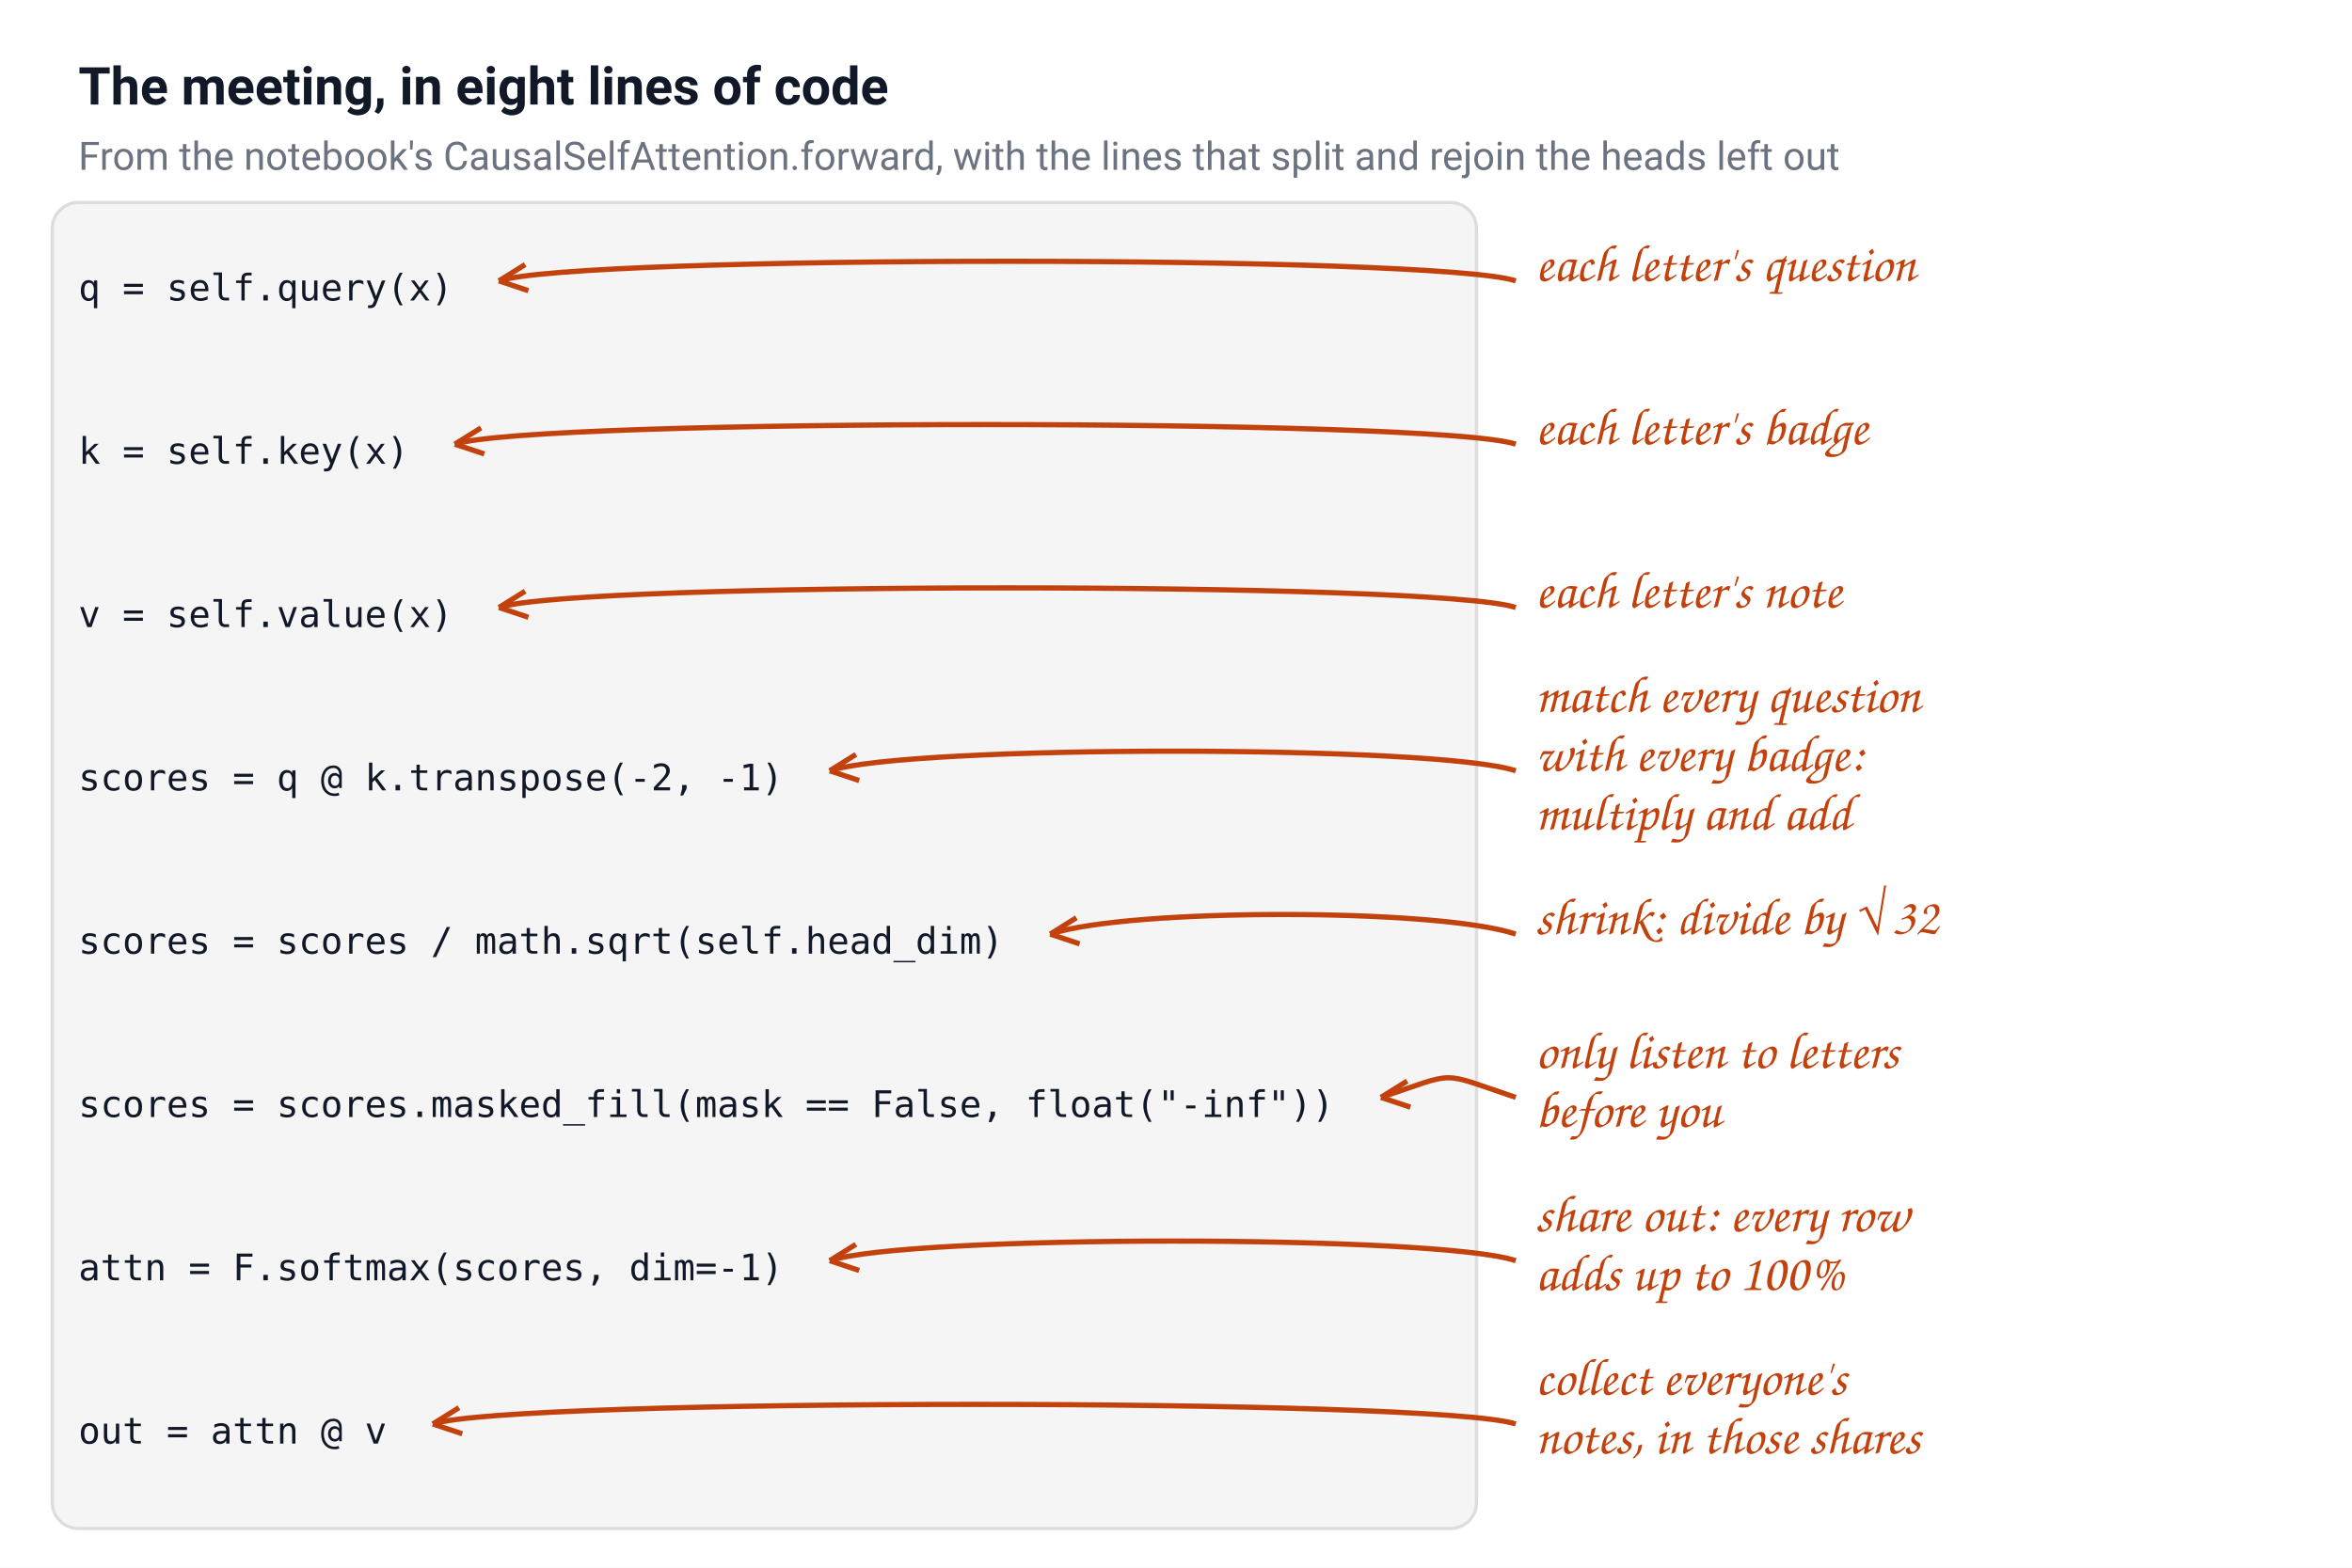
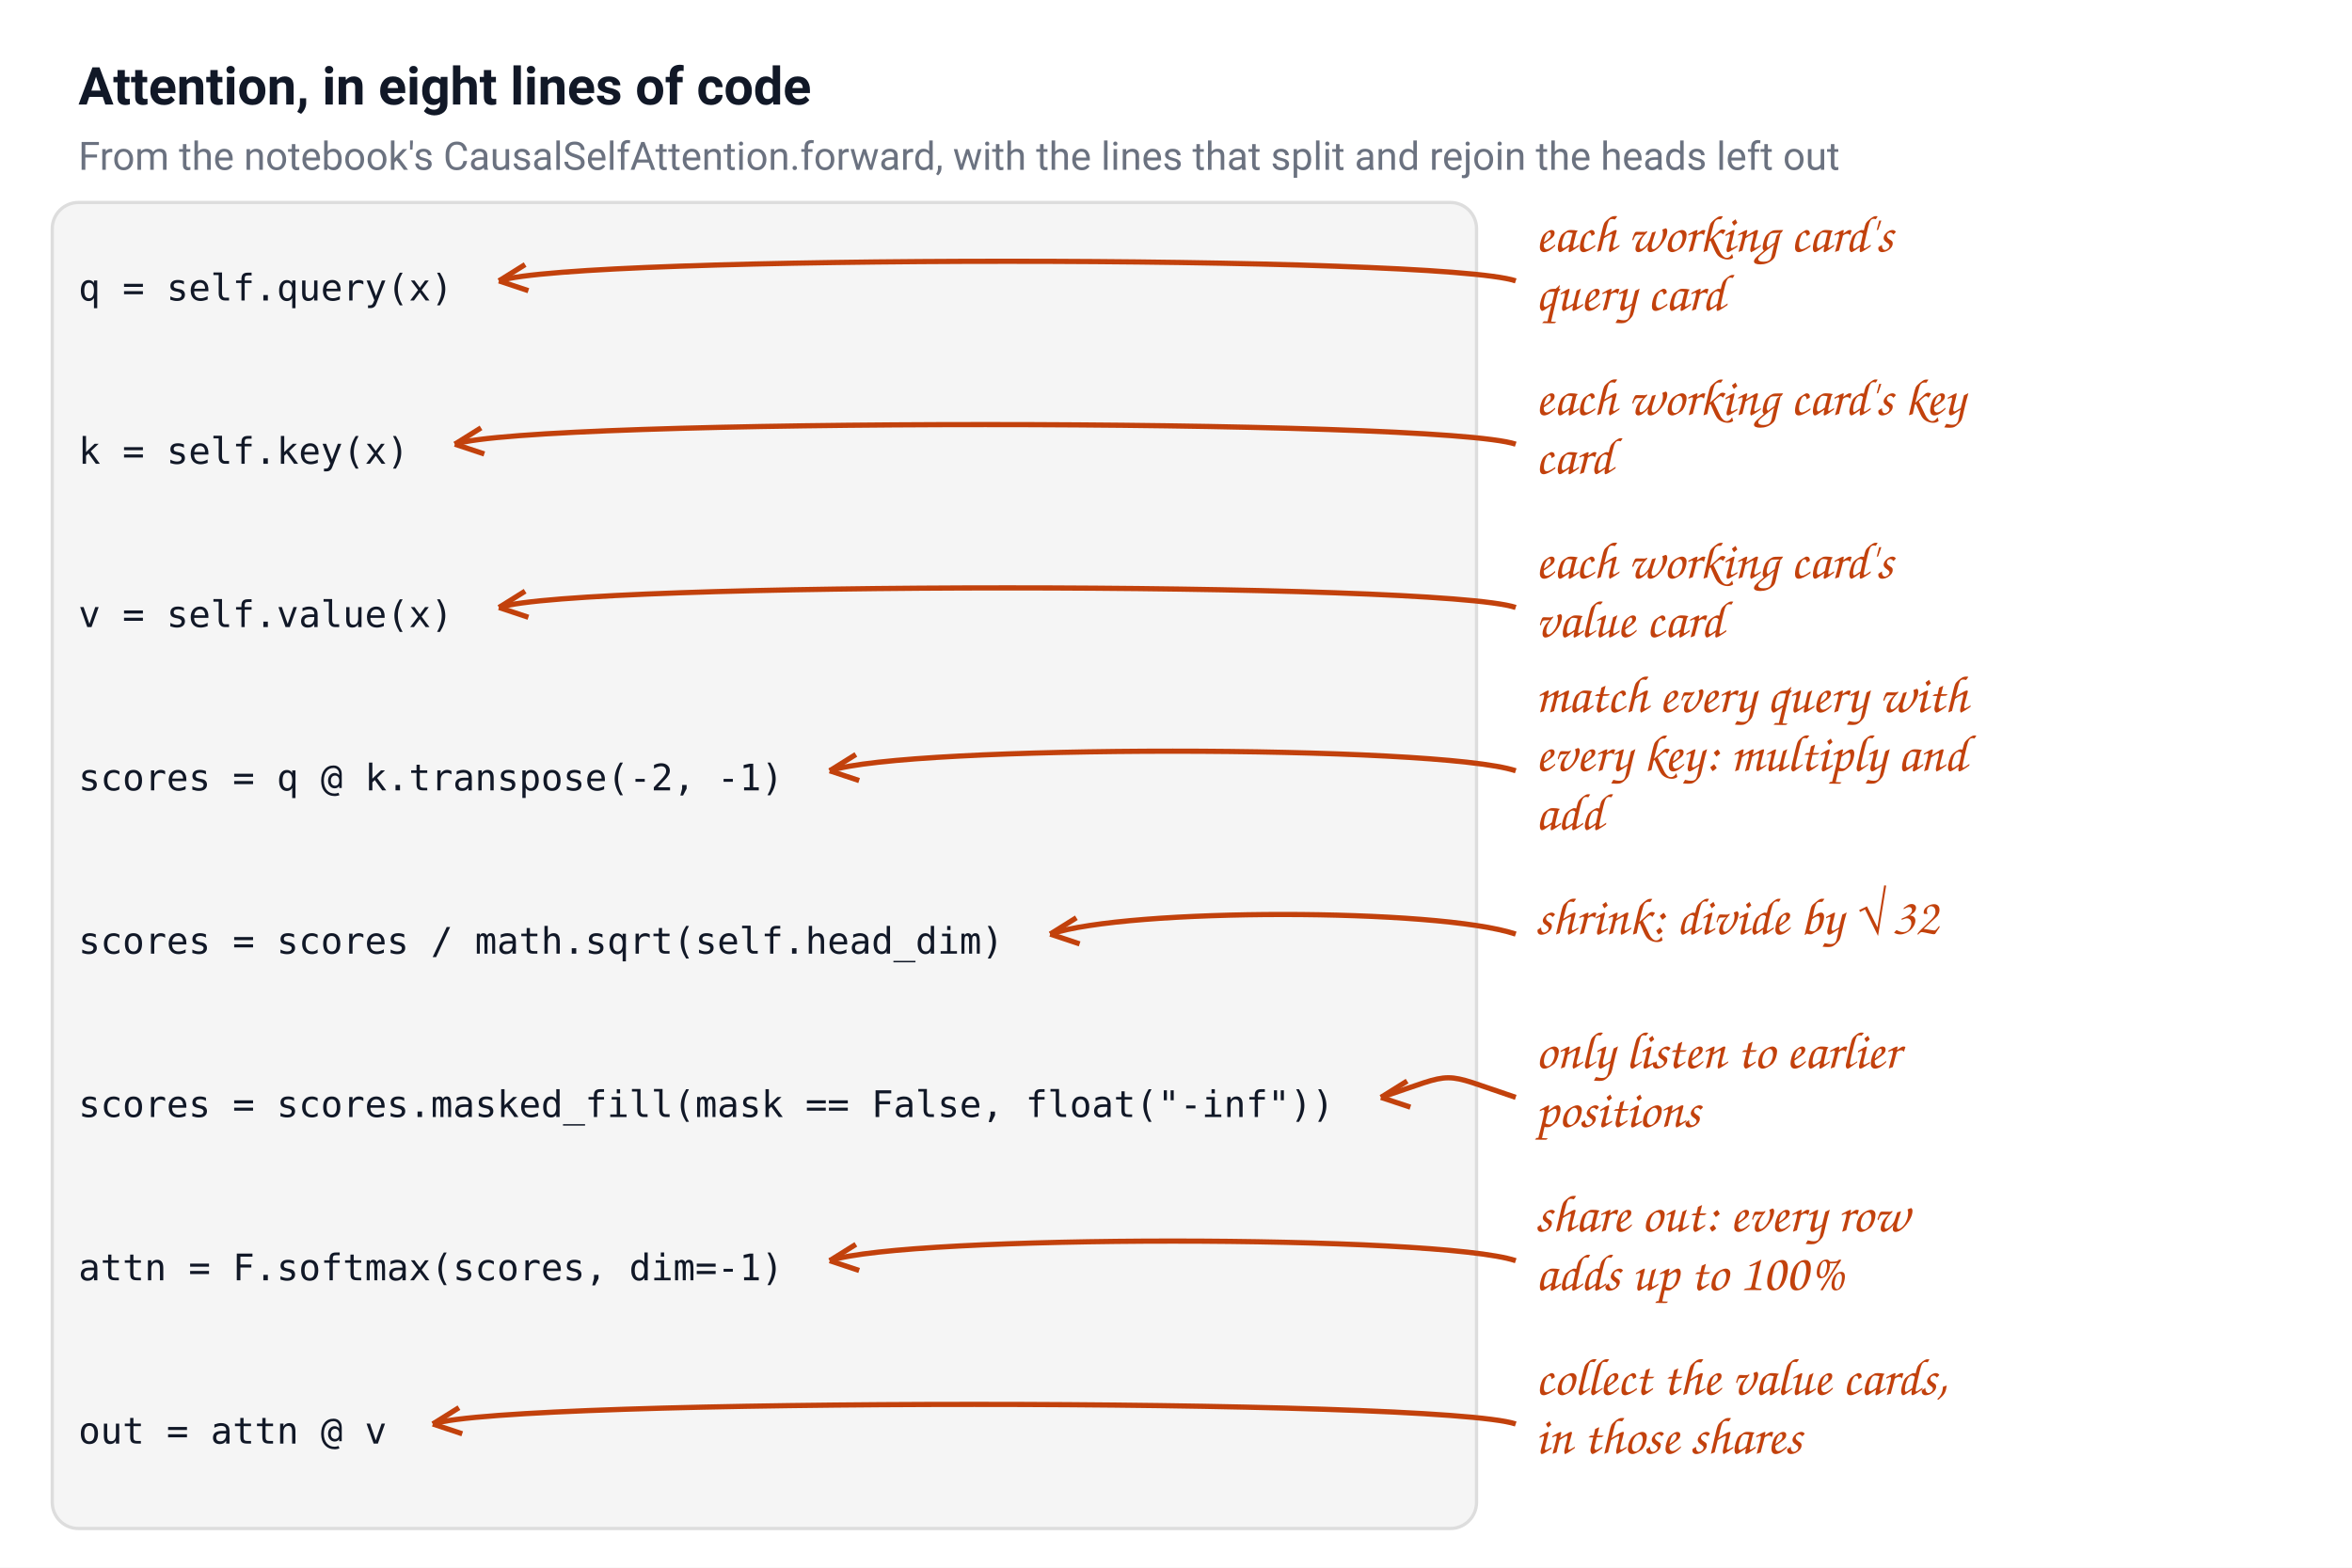
- <svg xmlns="http://www.w3.org/2000/svg" viewBox="0 0 720 480" role="img" aria-label="The heart of the attention code, with a handwritten note beside each line: query, key and value make each letter's question, badge and note; q at k transpose matches every question with every badge; dividing by the square root of 32 shrinks the scores; masked_fill means only listen to letters before you; softmax shares out attention so every row adds up to 100 percent; attn at v collects everyone's notes in those shares." font-family="system-ui, -apple-system, 'Segoe UI', Roboto, sans-serif" style="max-width:100%;height:auto">
+ <svg xmlns="http://www.w3.org/2000/svg" viewBox="0 0 720 480" role="img" aria-label="The heart of the attention code, with a handwritten comment beside each line: query, key and value make each working card's query, key and value cards; q at k transpose matches every query with every key; dividing by the square root of 32 shrinks the scores; masked_fill means only listen to earlier positions; softmax shares out attention so every row adds up to 100 percent; attn at v collects the value cards in those shares." font-family="system-ui, -apple-system, 'Segoe UI', Roboto, sans-serif" style="max-width:100%;height:auto">
  <rect width="720" height="480" fill="#ffffff" />
-   <text x="24" y="32" font-size="16" font-weight="600" fill="#111827">The meeting, in eight lines of code</text>
+   <text x="24" y="32" font-size="16" font-weight="600" fill="#111827">Attention, in eight lines of code</text>
  <text x="24" y="52" font-size="12" fill="#6b7280">From the notebook's CausalSelfAttention.forward, with the lines that split and rejoin the heads left out</text>
  <rect x="16" y="62" width="436" height="406" rx="8" fill="#f5f5f5" stroke="#ddd" />
  <text x="24" y="92" font-size="11.2" fill="#111827" font-family="ui-monospace, Menlo, Consolas, monospace" xml:space="preserve">q = self.query(x)</text>
-   <text x="470" y="86" font-size="16" fill="#c2410c" font-family="'Bradley Hand', 'Chalkboard SE', 'Segoe Print', 'Comic Sans MS', cursive">each letter's question</text>
+   <text x="470" y="77" font-size="16" fill="#c2410c" font-family="'Bradley Hand', 'Chalkboard SE', 'Segoe Print', 'Comic Sans MS', cursive">each working card's</text>
+   <text x="470" y="95" font-size="16" fill="#c2410c" font-family="'Bradley Hand', 'Chalkboard SE', 'Segoe Print', 'Comic Sans MS', cursive">query card</text>
  <path d="M464 86 C 440 78, 176.75 78, 152.75 86" fill="none" stroke="#c2410c" stroke-width="1.6" />
  <path d="M152.75 86 l8 -5 M152.75 86 l9 3" stroke="#c2410c" stroke-width="1.6" fill="none" />
  <text x="24" y="142" font-size="11.2" fill="#111827" font-family="ui-monospace, Menlo, Consolas, monospace" xml:space="preserve">k = self.key(x)</text>
-   <text x="470" y="136" font-size="16" fill="#c2410c" font-family="'Bradley Hand', 'Chalkboard SE', 'Segoe Print', 'Comic Sans MS', cursive">each letter's badge</text>
+   <text x="470" y="127" font-size="16" fill="#c2410c" font-family="'Bradley Hand', 'Chalkboard SE', 'Segoe Print', 'Comic Sans MS', cursive">each working card's key</text>
+   <text x="470" y="145" font-size="16" fill="#c2410c" font-family="'Bradley Hand', 'Chalkboard SE', 'Segoe Print', 'Comic Sans MS', cursive">card</text>
  <path d="M464 136 C 440 128, 163.25 128, 139.25 136" fill="none" stroke="#c2410c" stroke-width="1.6" />
  <path d="M139.25 136 l8 -5 M139.25 136 l9 3" stroke="#c2410c" stroke-width="1.6" fill="none" />
  <text x="24" y="192" font-size="11.2" fill="#111827" font-family="ui-monospace, Menlo, Consolas, monospace" xml:space="preserve">v = self.value(x)</text>
-   <text x="470" y="186" font-size="16" fill="#c2410c" font-family="'Bradley Hand', 'Chalkboard SE', 'Segoe Print', 'Comic Sans MS', cursive">each letter's note</text>
+   <text x="470" y="177" font-size="16" fill="#c2410c" font-family="'Bradley Hand', 'Chalkboard SE', 'Segoe Print', 'Comic Sans MS', cursive">each working card's</text>
+   <text x="470" y="195" font-size="16" fill="#c2410c" font-family="'Bradley Hand', 'Chalkboard SE', 'Segoe Print', 'Comic Sans MS', cursive">value card</text>
  <path d="M464 186 C 440 178, 176.75 178, 152.75 186" fill="none" stroke="#c2410c" stroke-width="1.6" />
  <path d="M152.75 186 l8 -5 M152.75 186 l9 3" stroke="#c2410c" stroke-width="1.6" fill="none" />
  <text x="24" y="242" font-size="11.2" fill="#111827" font-family="ui-monospace, Menlo, Consolas, monospace" xml:space="preserve">scores = q @ k.transpose(-2, -1)</text>
-   <text x="470" y="218" font-size="16" fill="#c2410c" font-family="'Bradley Hand', 'Chalkboard SE', 'Segoe Print', 'Comic Sans MS', cursive">match every question</text>
-   <text x="470" y="236" font-size="16" fill="#c2410c" font-family="'Bradley Hand', 'Chalkboard SE', 'Segoe Print', 'Comic Sans MS', cursive">with every badge:</text>
-   <text x="470" y="254" font-size="16" fill="#c2410c" font-family="'Bradley Hand', 'Chalkboard SE', 'Segoe Print', 'Comic Sans MS', cursive">multiply and add</text>
+   <text x="470" y="218" font-size="16" fill="#c2410c" font-family="'Bradley Hand', 'Chalkboard SE', 'Segoe Print', 'Comic Sans MS', cursive">match every query with</text>
+   <text x="470" y="236" font-size="16" fill="#c2410c" font-family="'Bradley Hand', 'Chalkboard SE', 'Segoe Print', 'Comic Sans MS', cursive">every key: multiply and</text>
+   <text x="470" y="254" font-size="16" fill="#c2410c" font-family="'Bradley Hand', 'Chalkboard SE', 'Segoe Print', 'Comic Sans MS', cursive">add</text>
  <path d="M464 236 C 440 228, 278.0 228, 254.0 236" fill="none" stroke="#c2410c" stroke-width="1.6" />
  <path d="M254.0 236 l8 -5 M254.0 236 l9 3" stroke="#c2410c" stroke-width="1.6" fill="none" />
  <text x="24" y="292" font-size="11.2" fill="#111827" font-family="ui-monospace, Menlo, Consolas, monospace" xml:space="preserve">scores = scores / math.sqrt(self.head_dim)</text>
  <text x="470" y="286" font-size="16" fill="#c2410c" font-family="'Bradley Hand', 'Chalkboard SE', 'Segoe Print', 'Comic Sans MS', cursive">shrink: divide by √32</text>
  <path d="M464 286 C 440 278, 345.5 278, 321.5 286" fill="none" stroke="#c2410c" stroke-width="1.6" />
  <path d="M321.5 286 l8 -5 M321.5 286 l9 3" stroke="#c2410c" stroke-width="1.6" fill="none" />
  <text x="24" y="342" font-size="11.2" fill="#111827" font-family="ui-monospace, Menlo, Consolas, monospace" xml:space="preserve">scores = scores.masked_fill(mask == False, float("-inf"))</text>
-   <text x="470" y="327" font-size="16" fill="#c2410c" font-family="'Bradley Hand', 'Chalkboard SE', 'Segoe Print', 'Comic Sans MS', cursive">only listen to letters</text>
-   <text x="470" y="345" font-size="16" fill="#c2410c" font-family="'Bradley Hand', 'Chalkboard SE', 'Segoe Print', 'Comic Sans MS', cursive">before you</text>
+   <text x="470" y="327" font-size="16" fill="#c2410c" font-family="'Bradley Hand', 'Chalkboard SE', 'Segoe Print', 'Comic Sans MS', cursive">only listen to earlier</text>
+   <text x="470" y="345" font-size="16" fill="#c2410c" font-family="'Bradley Hand', 'Chalkboard SE', 'Segoe Print', 'Comic Sans MS', cursive">positions</text>
  <path d="M464 336 C 440 328, 446.75 328, 422.75 336" fill="none" stroke="#c2410c" stroke-width="1.6" />
  <path d="M422.75 336 l8 -5 M422.75 336 l9 3" stroke="#c2410c" stroke-width="1.6" fill="none" />
  <text x="24" y="392" font-size="11.2" fill="#111827" font-family="ui-monospace, Menlo, Consolas, monospace" xml:space="preserve">attn = F.softmax(scores, dim=-1)</text>
  <text x="470" y="377" font-size="16" fill="#c2410c" font-family="'Bradley Hand', 'Chalkboard SE', 'Segoe Print', 'Comic Sans MS', cursive">share out: every row</text>
  <text x="470" y="395" font-size="16" fill="#c2410c" font-family="'Bradley Hand', 'Chalkboard SE', 'Segoe Print', 'Comic Sans MS', cursive">adds up to 100%</text>
  <path d="M464 386 C 440 378, 278.0 378, 254.0 386" fill="none" stroke="#c2410c" stroke-width="1.6" />
  <path d="M254.0 386 l8 -5 M254.0 386 l9 3" stroke="#c2410c" stroke-width="1.6" fill="none" />
  <text x="24" y="442" font-size="11.2" fill="#111827" font-family="ui-monospace, Menlo, Consolas, monospace" xml:space="preserve">out = attn @ v</text>
-   <text x="470" y="427" font-size="16" fill="#c2410c" font-family="'Bradley Hand', 'Chalkboard SE', 'Segoe Print', 'Comic Sans MS', cursive">collect everyone's</text>
-   <text x="470" y="445" font-size="16" fill="#c2410c" font-family="'Bradley Hand', 'Chalkboard SE', 'Segoe Print', 'Comic Sans MS', cursive">notes, in those shares</text>
+   <text x="470" y="427" font-size="16" fill="#c2410c" font-family="'Bradley Hand', 'Chalkboard SE', 'Segoe Print', 'Comic Sans MS', cursive">collect the value cards,</text>
+   <text x="470" y="445" font-size="16" fill="#c2410c" font-family="'Bradley Hand', 'Chalkboard SE', 'Segoe Print', 'Comic Sans MS', cursive">in those shares</text>
  <path d="M464 436 C 440 428, 156.5 428, 132.5 436" fill="none" stroke="#c2410c" stroke-width="1.6" />
  <path d="M132.5 436 l8 -5 M132.5 436 l9 3" stroke="#c2410c" stroke-width="1.6" fill="none" />
</svg>
